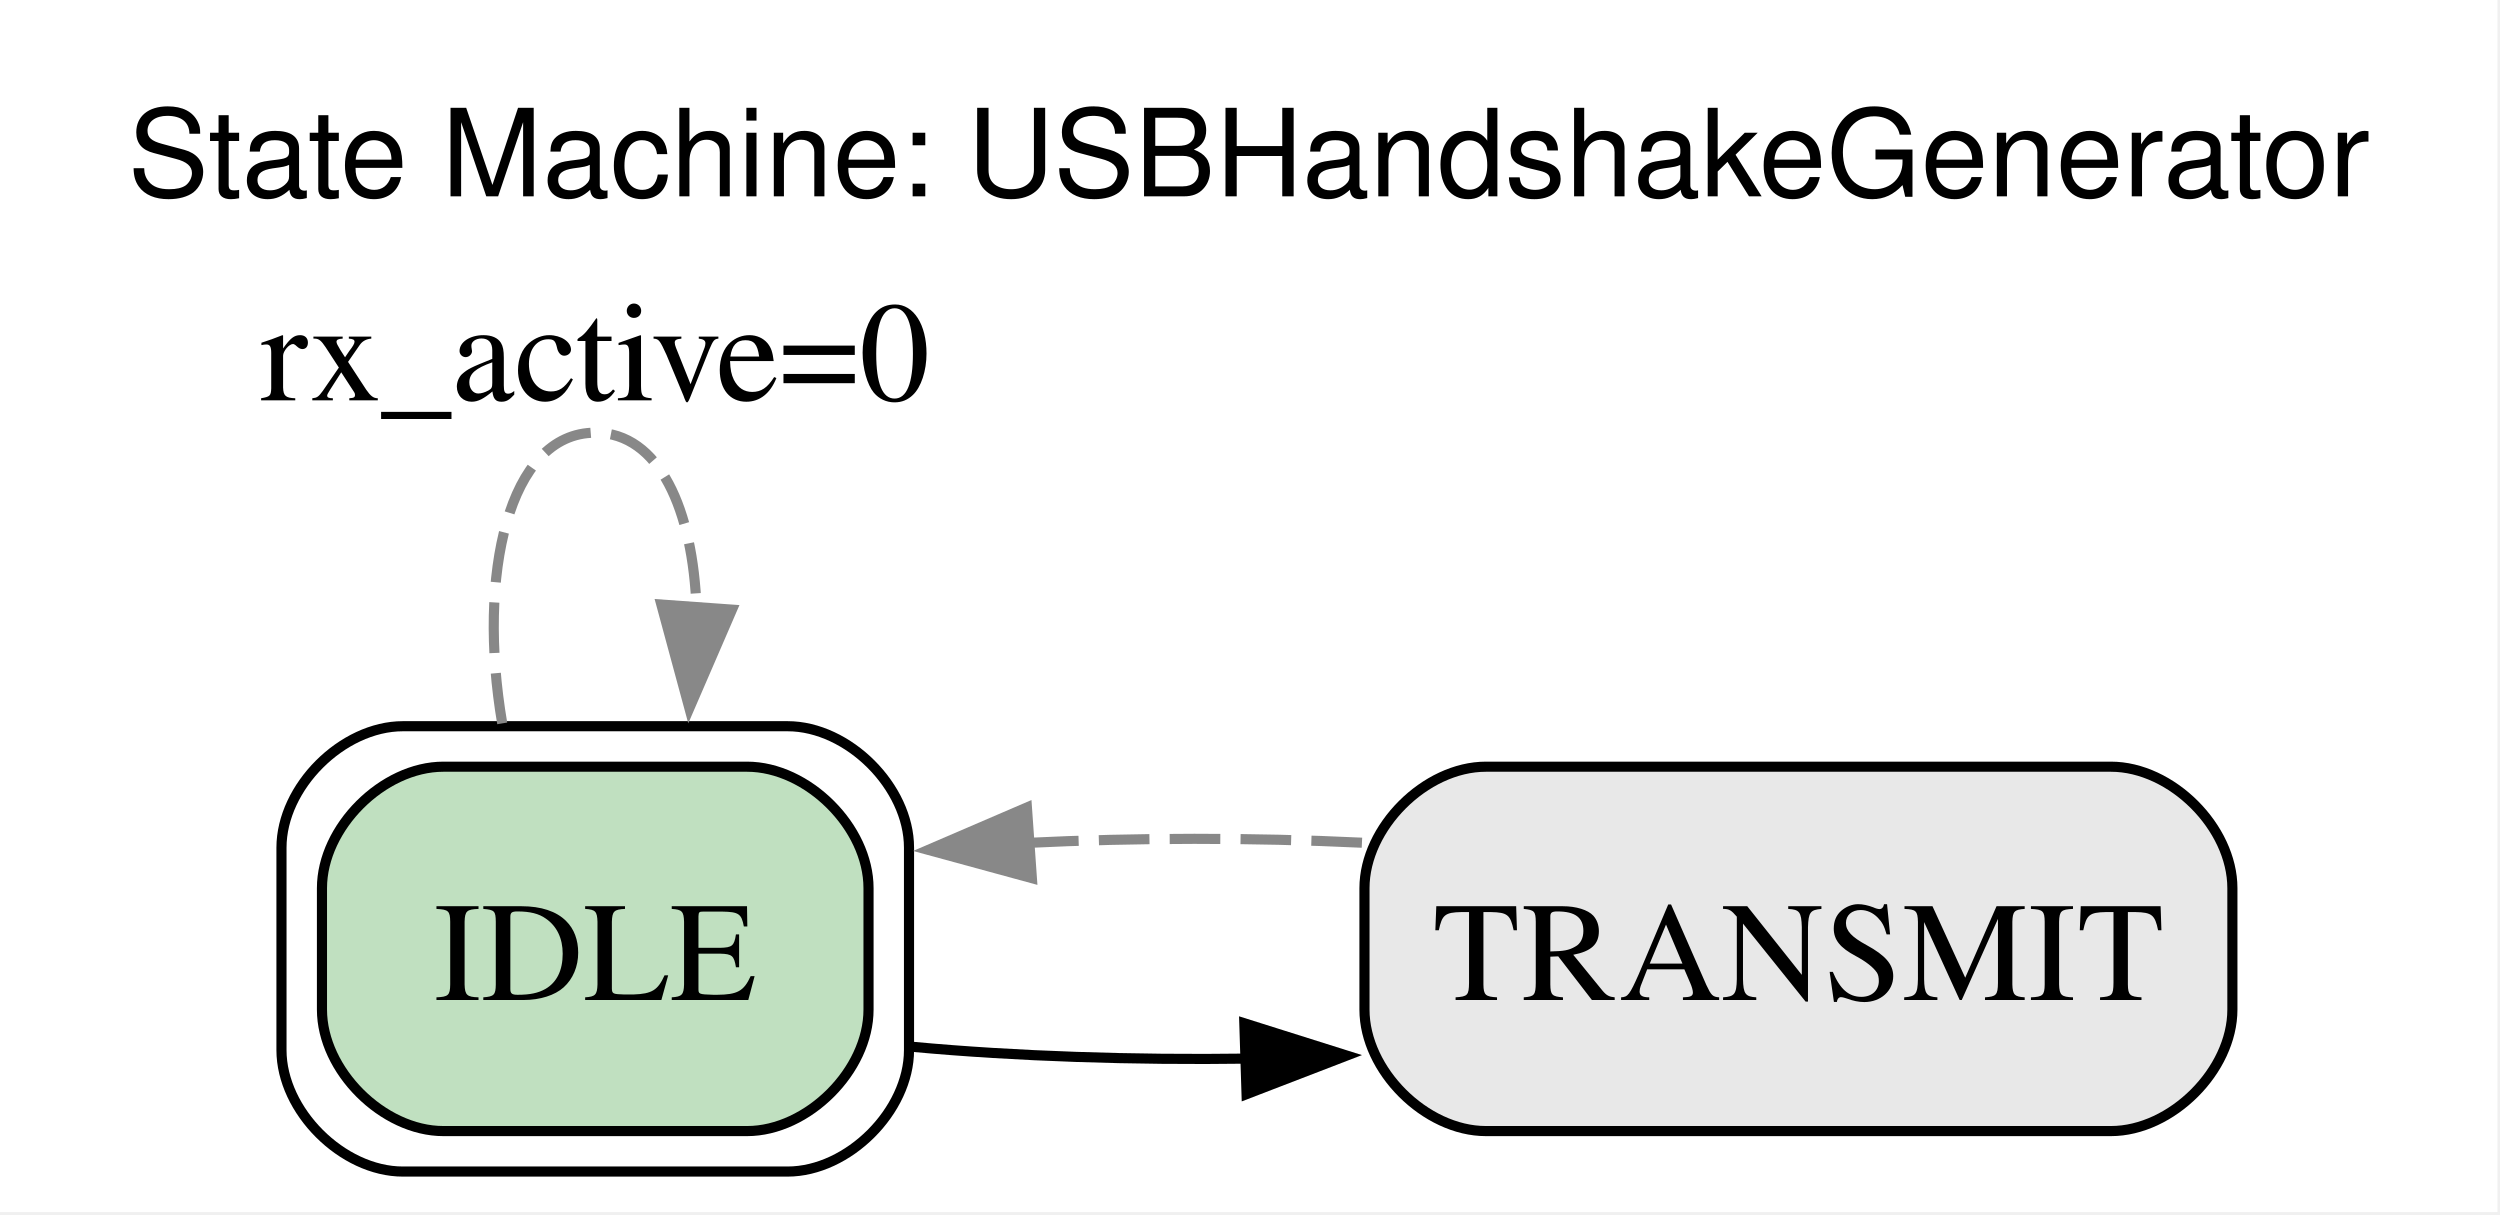
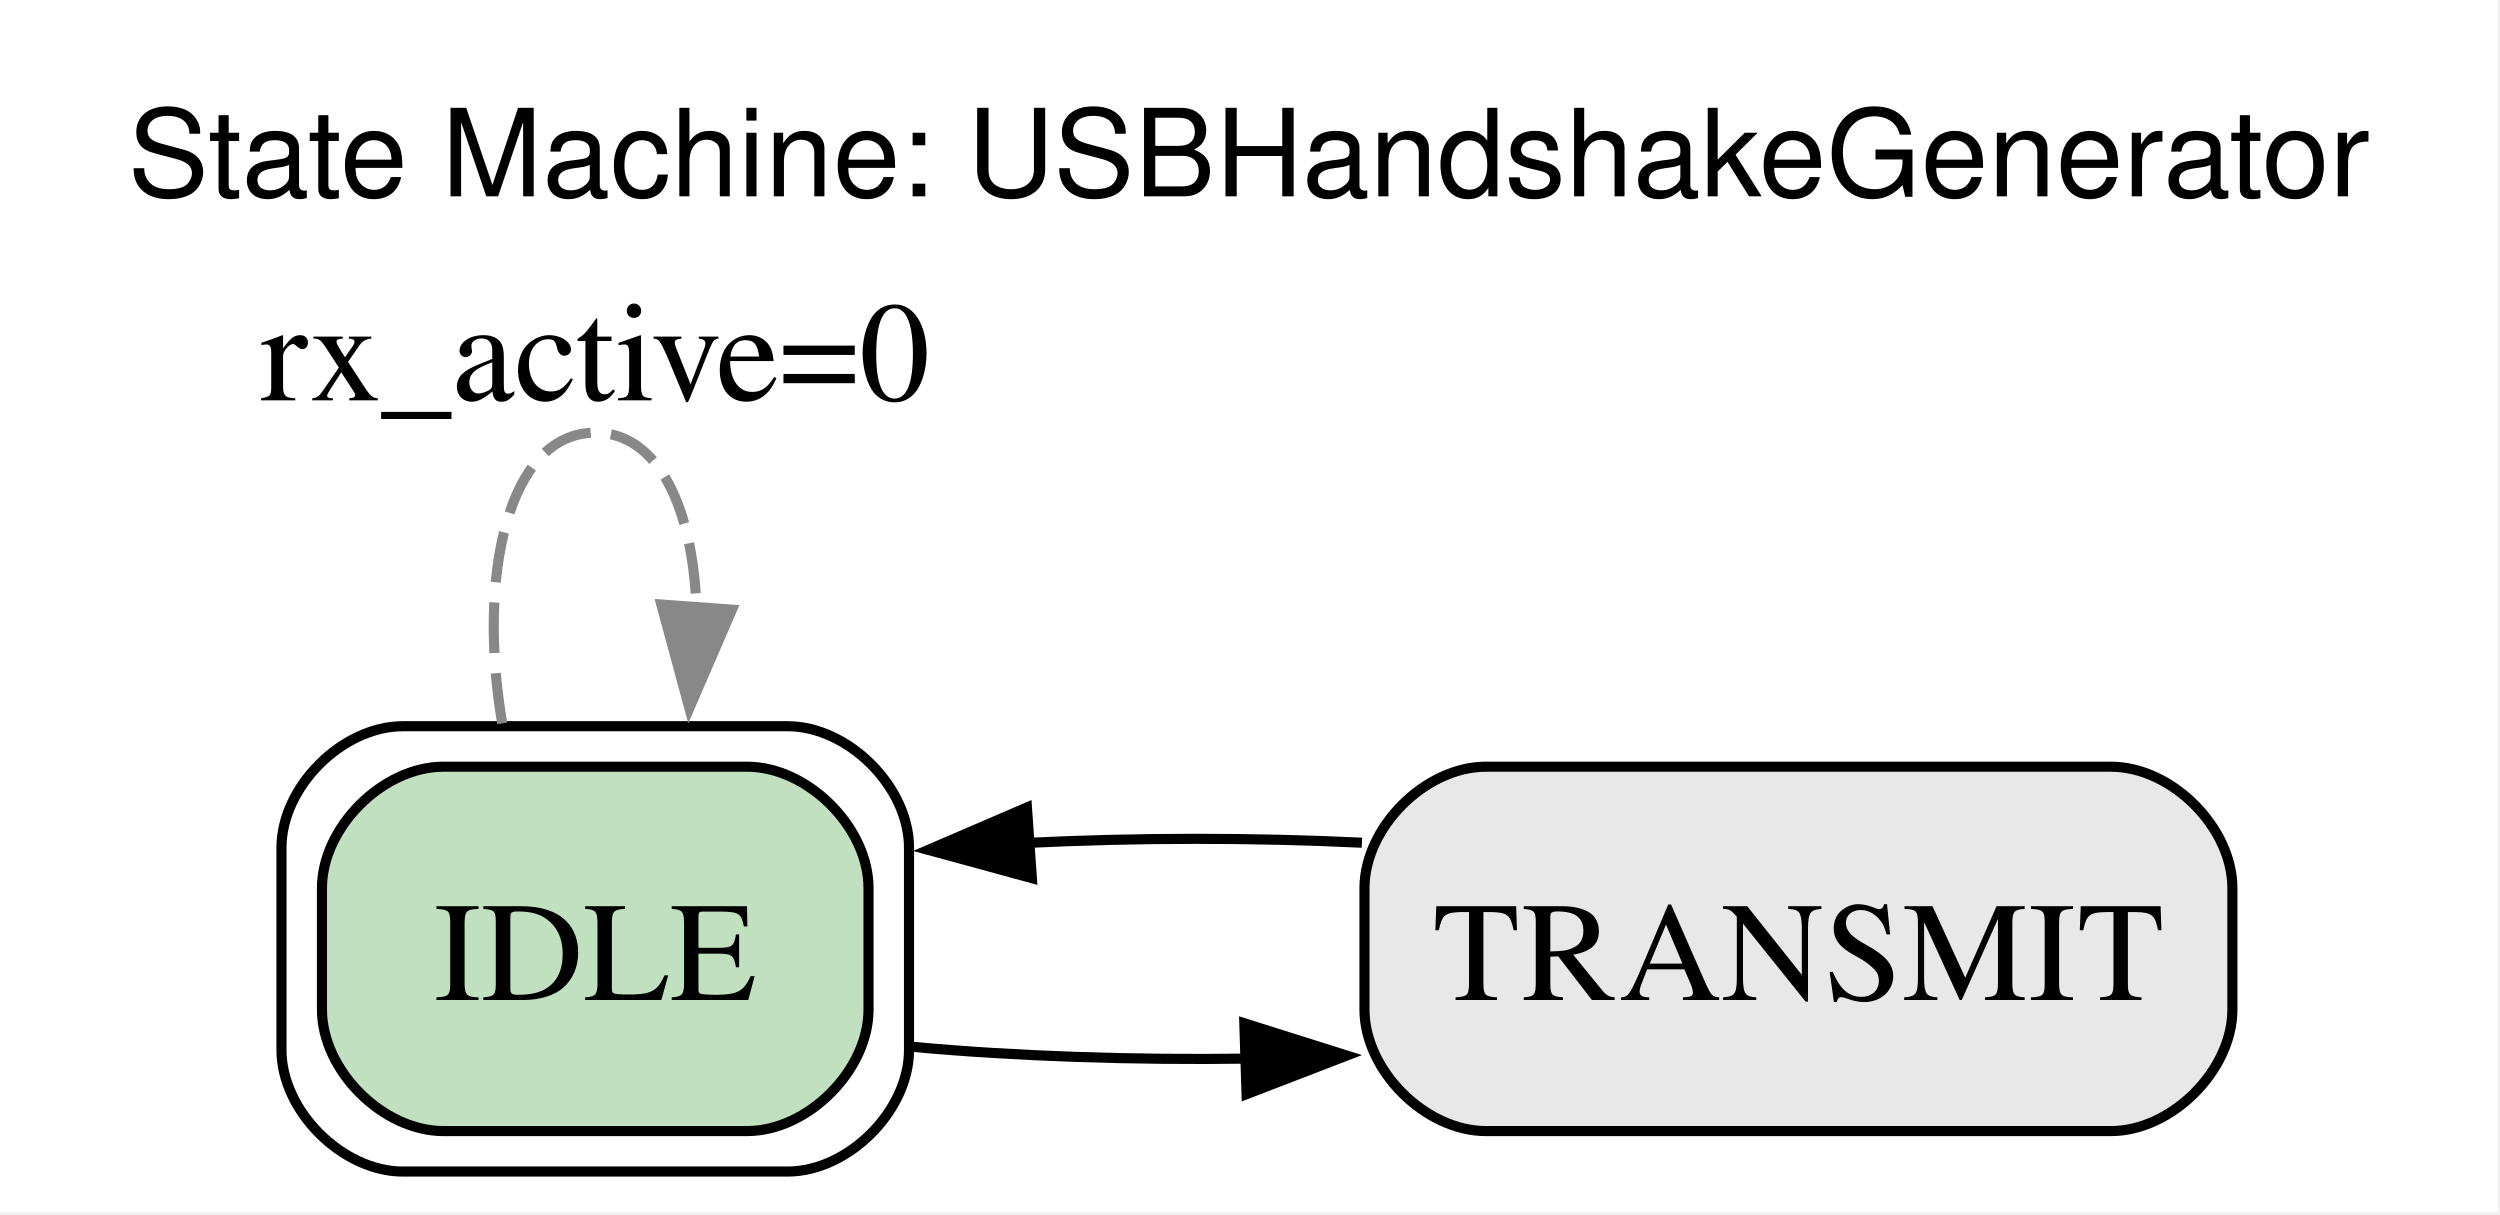
<svg xmlns="http://www.w3.org/2000/svg" width="247pt" height="120pt" viewBox="0.00 0.00 247.00 120.00">
  <g id="graph0" class="graph" transform="scale(1 1) rotate(0) translate(4 115.75)">
    <polygon fill="white" stroke="none" points="-4,4 -4,-115.75 242.75,-115.75 242.75,4 -4,4" />
    <text xml:space="preserve" text-anchor="middle" x="119.38" y="-96.35" font-family="Helvetica,sans-Serif" font-size="12.00">State Machine: USBHandshakeGenerator</text>
    <g id="node1" class="node">
      <path fill="#c0e0c0" stroke="black" d="M69.81,-40C69.81,-40 39.81,-40 39.81,-40 33.81,-40 27.81,-34 27.81,-28 27.81,-28 27.81,-16 27.81,-16 27.81,-10 33.81,-4 39.81,-4 39.81,-4 69.81,-4 69.81,-4 75.81,-4 81.81,-10 81.81,-16 81.81,-16 81.81,-28 81.81,-28 81.81,-34 75.81,-40 69.81,-40" />
      <path fill="none" stroke="black" d="M73.81,-44C73.81,-44 35.81,-44 35.81,-44 29.81,-44 23.81,-38 23.81,-32 23.81,-32 23.81,-12 23.81,-12 23.81,-6 29.81,0 35.81,0 35.81,0 73.81,0 73.81,0 79.81,0 85.81,-6 85.81,-12 85.81,-12 85.81,-32 85.81,-32 85.81,-38 79.81,-44 73.81,-44" />
      <text xml:space="preserve" text-anchor="middle" x="54.81" y="-16.95" font-family="Times,serif" font-size="14.00">IDLE</text>
    </g>
    <g id="edge3" class="edge">
      <path fill="none" stroke="#888888" stroke-dasharray="5,2" d="M45.62,-44.28C43.13,-58.88 46.19,-73 54.81,-73 61.14,-73 64.48,-65.38 64.82,-55.56" />
      <polygon fill="#888888" stroke="#888888" points="68.32,-55.52 64.11,-45.79 61.34,-56.02 68.32,-55.52" />
      <text xml:space="preserve" text-anchor="middle" x="54.81" y="-76.2" font-family="Times,serif" font-size="14.00">rx_active=0</text>
    </g>
    <g id="node2" class="node">
      <path fill="#e8e8e8" stroke="black" d="M204.56,-40C204.56,-40 142.81,-40 142.81,-40 136.81,-40 130.81,-34 130.81,-28 130.81,-28 130.81,-16 130.81,-16 130.81,-10 136.81,-4 142.81,-4 142.81,-4 204.56,-4 204.56,-4 210.56,-4 216.56,-10 216.56,-16 216.56,-16 216.56,-28 216.56,-28 216.56,-34 210.56,-40 204.56,-40" />
      <text xml:space="preserve" text-anchor="middle" x="173.69" y="-16.95" font-family="Times,serif" font-size="14.00">TRANSMIT</text>
    </g>
    <g id="edge1" class="edge">
      <path fill="none" stroke="black" d="M86.21,-12.32C96.36,-11.38 107.98,-11 119.35,-11.16" />
      <polygon fill="black" stroke="black" points="118.94,-14.65 129.05,-11.46 119.16,-7.65 118.94,-14.65" />
    </g>
    <g id="edge2" class="edge">
-       <path fill="none" stroke="#888888" stroke-dasharray="5,2" d="M130.56,-32.49C119.79,-33.01 108.22,-33 97.47,-32.47" />
-       <polygon fill="#888888" stroke="#888888" points="97.95,-28.99 87.72,-31.78 97.46,-35.97 97.95,-28.99" />
+       <path fill="none" stroke="black" d="M130.56,-32.49C119.79,-33.01 108.22,-33 97.47,-32.47" />
+       <polygon fill="black" stroke="black" points="97.95,-28.99 87.72,-31.78 97.46,-35.97 97.95,-28.99" />
    </g>
  </g>
</svg>
